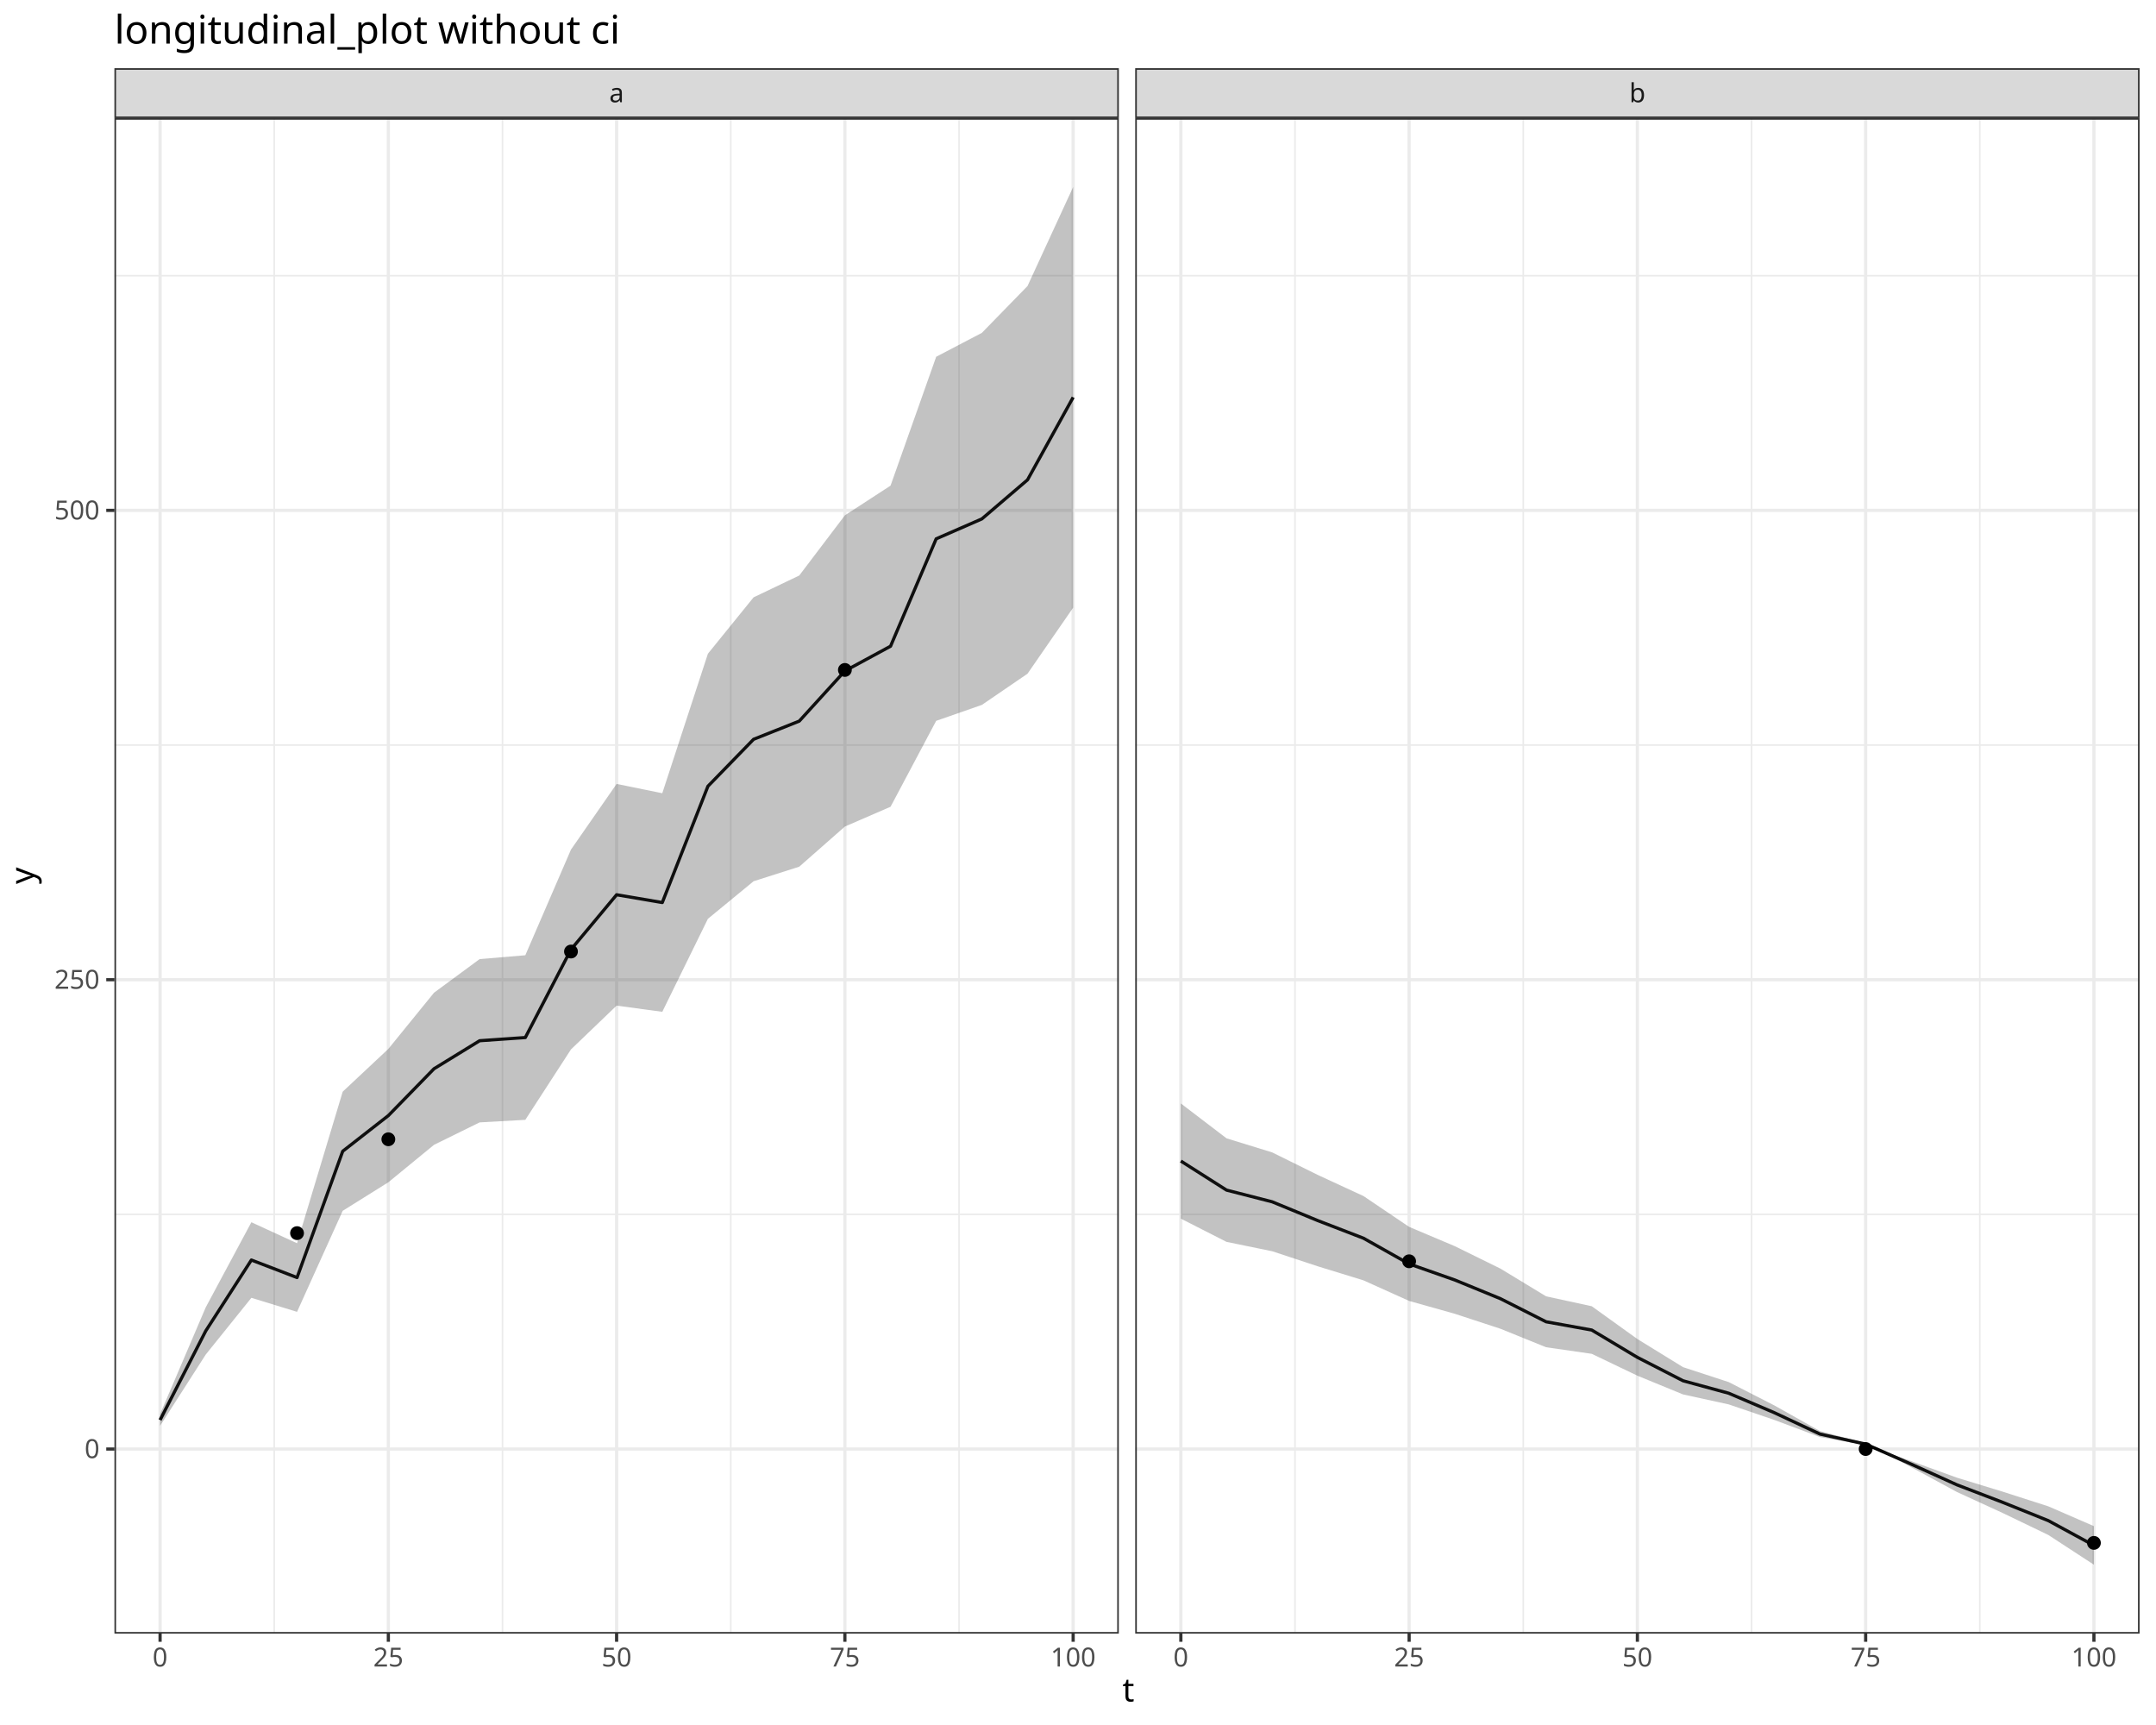
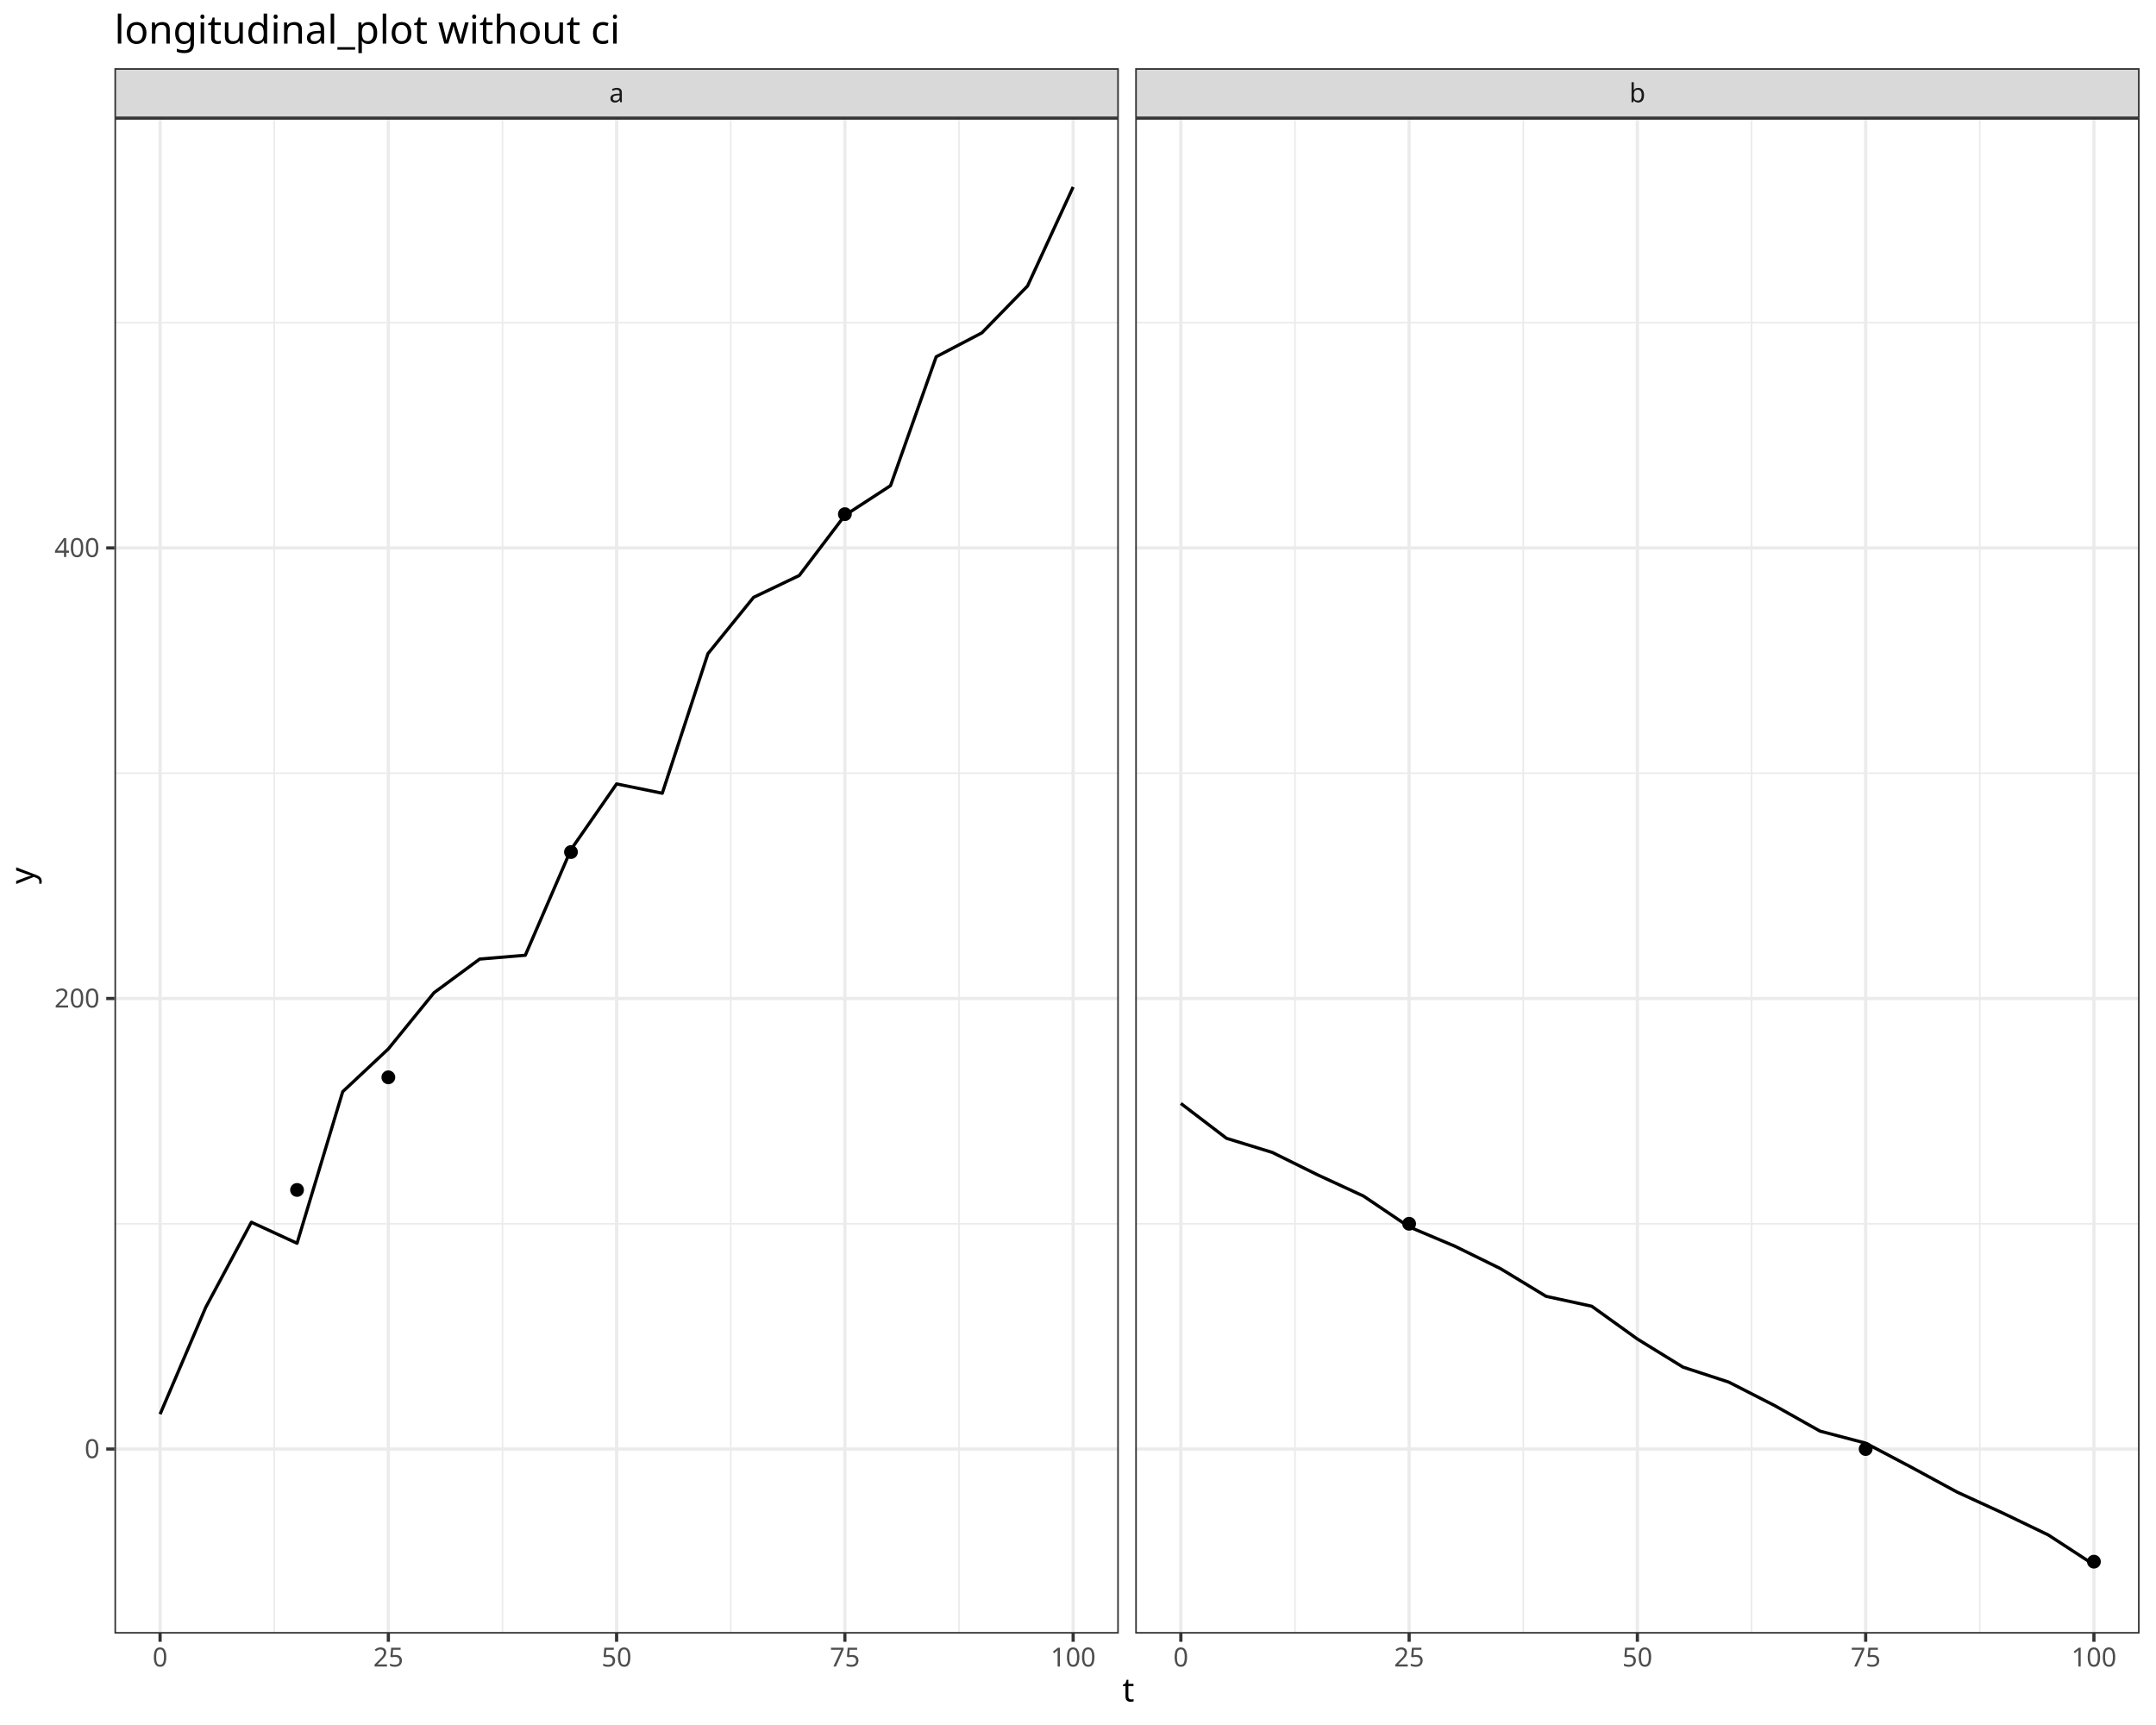
<svg xmlns="http://www.w3.org/2000/svg" class="svglite" data-engine-version="2.0" width="720.00pt" height="576.00pt" viewBox="0 0 720.00 576.00">
  <defs>
    <style type="text/css">
    .svglite line, .svglite polyline, .svglite polygon, .svglite path, .svglite rect, .svglite circle {
      fill: none;
      stroke: #000000;
      stroke-linecap: round;
      stroke-linejoin: round;
      stroke-miterlimit: 10.00;
    }
  </style>
  </defs>
  <rect width="100%" height="100%" style="stroke: none; fill: #FFFFFF;" />
  <defs>
    <clipPath id="cpMC4wMHw3MjAuMDB8MC4wMHw1NzYuMDA=">
      <rect x="0.00" y="0.00" width="720.00" height="576.00" />
    </clipPath>
  </defs>
  <g clip-path="url(#cpMC4wMHw3MjAuMDB8MC4wMHw1NzYuMDA=)">
    <rect x="0.00" y="0.00" width="720.00" height="576.00" style="stroke-width: 1.07; stroke: #FFFFFF; fill: #FFFFFF;" />
  </g>
  <defs>
    <clipPath id="cpMzguMjJ8MzczLjYzfDM5LjQzfDU0NS40OA==">
      <rect x="38.22" y="39.43" width="335.41" height="506.05" />
    </clipPath>
  </defs>
  <g clip-path="url(#cpMzguMjJ8MzczLjYzfDM5LjQzfDU0NS40OA==)">
    <rect x="38.22" y="39.43" width="335.41" height="506.05" style="stroke-width: 1.07; stroke: none; fill: #FFFFFF;" />
-     <polyline points="38.22,405.49 373.63,405.49 " style="stroke-width: 0.53; stroke: #EBEBEB; stroke-linecap: butt;" />
-     <polyline points="38.22,248.78 373.63,248.78 " style="stroke-width: 0.53; stroke: #EBEBEB; stroke-linecap: butt;" />
-     <polyline points="38.22,92.06 373.63,92.06 " style="stroke-width: 0.53; stroke: #EBEBEB; stroke-linecap: butt;" />
+     <polyline points="38.22,408.63 373.63,408.63 " style="stroke-width: 0.53; stroke: #EBEBEB; stroke-linecap: butt;" />
+     <polyline points="38.22,258.18 373.63,258.18 " style="stroke-width: 0.53; stroke: #EBEBEB; stroke-linecap: butt;" />
+     <polyline points="38.22,107.74 373.63,107.74 " style="stroke-width: 0.53; stroke: #EBEBEB; stroke-linecap: butt;" />
    <polyline points="91.58,545.48 91.58,39.43 " style="stroke-width: 0.53; stroke: #EBEBEB; stroke-linecap: butt;" />
    <polyline points="167.81,545.48 167.81,39.43 " style="stroke-width: 0.53; stroke: #EBEBEB; stroke-linecap: butt;" />
    <polyline points="244.04,545.48 244.04,39.43 " style="stroke-width: 0.53; stroke: #EBEBEB; stroke-linecap: butt;" />
    <polyline points="320.27,545.48 320.27,39.43 " style="stroke-width: 0.53; stroke: #EBEBEB; stroke-linecap: butt;" />
    <polyline points="38.22,483.85 373.63,483.85 " style="stroke-width: 1.07; stroke: #EBEBEB; stroke-linecap: butt;" />
-     <polyline points="38.22,327.14 373.63,327.14 " style="stroke-width: 1.07; stroke: #EBEBEB; stroke-linecap: butt;" />
-     <polyline points="38.22,170.42 373.63,170.42 " style="stroke-width: 1.07; stroke: #EBEBEB; stroke-linecap: butt;" />
+     <polyline points="38.22,333.40 373.63,333.40 " style="stroke-width: 1.07; stroke: #EBEBEB; stroke-linecap: butt;" />
+     <polyline points="38.22,182.96 373.63,182.96 " style="stroke-width: 1.07; stroke: #EBEBEB; stroke-linecap: butt;" />
    <polyline points="53.46,545.48 53.46,39.43 " style="stroke-width: 1.07; stroke: #EBEBEB; stroke-linecap: butt;" />
    <polyline points="129.69,545.48 129.69,39.43 " style="stroke-width: 1.07; stroke: #EBEBEB; stroke-linecap: butt;" />
    <polyline points="205.92,545.48 205.92,39.43 " style="stroke-width: 1.07; stroke: #EBEBEB; stroke-linecap: butt;" />
    <polyline points="282.15,545.48 282.15,39.43 " style="stroke-width: 1.07; stroke: #EBEBEB; stroke-linecap: butt;" />
    <polyline points="358.38,545.48 358.38,39.43 " style="stroke-width: 1.07; stroke: #EBEBEB; stroke-linecap: butt;" />
-     <polyline points="53.46,474.15 68.71,444.41 83.95,420.74 99.20,426.59 114.45,384.41 129.69,372.51 144.94,356.87 160.18,347.51 175.43,346.45 190.68,317.05 205.92,298.77 221.17,301.37 236.41,262.54 251.66,246.86 266.91,240.79 282.15,224.04 297.40,215.78 312.64,179.92 327.89,173.27 343.14,160.23 358.38,132.67 " style="stroke-width: 1.07; stroke-linecap: butt;" />
-     <polygon points="53.46,472.21 68.71,436.53 83.95,408.12 99.20,415.14 114.45,364.52 129.69,350.24 144.94,331.48 160.18,320.25 175.43,318.97 190.68,283.69 205.92,261.76 221.17,264.87 236.41,218.28 251.66,199.46 266.91,192.17 282.15,172.08 297.40,162.16 312.64,119.13 327.89,111.15 343.14,95.51 358.38,62.44 358.38,202.91 343.14,224.96 327.89,235.38 312.64,240.70 297.40,269.39 282.15,276.00 266.91,289.40 251.66,294.26 236.41,306.80 221.17,337.86 205.92,335.79 190.68,350.41 175.43,373.93 160.18,374.78 144.94,382.27 129.69,394.78 114.45,404.30 99.20,438.04 83.95,433.36 68.71,452.30 53.46,476.09 " style="stroke-width: 0.00; stroke: none; stroke-linecap: butt; fill: #333333; fill-opacity: 0.30;" />
-     <polyline points="53.46,472.21 68.71,436.53 83.95,408.12 99.20,415.14 114.45,364.52 129.69,350.24 144.94,331.48 160.18,320.25 175.43,318.97 190.68,283.69 205.92,261.76 221.17,264.87 236.41,218.28 251.66,199.46 266.91,192.17 282.15,172.08 297.40,162.16 312.64,119.13 327.89,111.15 343.14,95.51 358.38,62.44 " style="stroke-width: 1.07; stroke: none; stroke-linecap: butt;" />
-     <polyline points="358.38,202.91 343.14,224.96 327.89,235.38 312.64,240.70 297.40,269.39 282.15,276.00 266.91,289.40 251.66,294.26 236.41,306.80 221.17,337.86 205.92,335.79 190.68,350.41 175.43,373.93 160.18,374.78 144.94,382.27 129.69,394.78 114.45,404.30 99.20,438.04 83.95,433.36 68.71,452.30 53.46,476.09 " style="stroke-width: 1.07; stroke: none; stroke-linecap: butt;" />
-     <circle cx="99.20" cy="411.76" r="1.95" style="stroke-width: 0.71; fill: #000000;" />
-     <circle cx="129.69" cy="380.42" r="1.95" style="stroke-width: 0.71; fill: #000000;" />
-     <circle cx="190.68" cy="317.73" r="1.95" style="stroke-width: 0.71; fill: #000000;" />
-     <circle cx="282.15" cy="223.70" r="1.95" style="stroke-width: 0.71; fill: #000000;" />
+     <polyline points="53.46,472.21 68.71,436.53 83.95,408.12 99.20,415.14 114.45,364.52 129.69,350.24 144.94,331.48 160.18,320.25 175.43,318.97 190.68,283.69 205.92,261.76 221.17,264.87 236.41,218.28 251.66,199.46 266.91,192.17 282.15,172.08 297.40,162.16 312.64,119.13 327.89,111.15 343.14,95.51 358.38,62.44 " style="stroke-width: 1.07; stroke-linecap: butt;" />
+     <circle cx="99.20" cy="397.34" r="1.95" style="stroke-width: 0.71; fill: #000000;" />
+     <circle cx="129.69" cy="359.73" r="1.95" style="stroke-width: 0.71; fill: #000000;" />
+     <circle cx="190.68" cy="284.51" r="1.95" style="stroke-width: 0.71; fill: #000000;" />
+     <circle cx="282.15" cy="171.68" r="1.95" style="stroke-width: 0.71; fill: #000000;" />
    <rect x="38.22" y="39.43" width="335.41" height="506.05" style="stroke-width: 1.07; stroke: #333333;" />
  </g>
  <g clip-path="url(#cpMC4wMHw3MjAuMDB8MC4wMHw1NzYuMDA=)">
</g>
  <defs>
    <clipPath id="cpMzc5LjExfDcxNC41MnwzOS40M3w1NDUuNDg=">
      <rect x="379.11" y="39.43" width="335.41" height="506.05" />
    </clipPath>
  </defs>
  <g clip-path="url(#cpMzc5LjExfDcxNC41MnwzOS40M3w1NDUuNDg=)">
    <rect x="379.11" y="39.43" width="335.41" height="506.05" style="stroke-width: 1.07; stroke: none; fill: #FFFFFF;" />
-     <polyline points="379.11,405.49 714.52,405.49 " style="stroke-width: 0.53; stroke: #EBEBEB; stroke-linecap: butt;" />
-     <polyline points="379.11,248.78 714.52,248.78 " style="stroke-width: 0.53; stroke: #EBEBEB; stroke-linecap: butt;" />
-     <polyline points="379.11,92.06 714.52,92.06 " style="stroke-width: 0.53; stroke: #EBEBEB; stroke-linecap: butt;" />
+     <polyline points="379.11,408.63 714.52,408.63 " style="stroke-width: 0.53; stroke: #EBEBEB; stroke-linecap: butt;" />
+     <polyline points="379.11,258.18 714.52,258.18 " style="stroke-width: 0.53; stroke: #EBEBEB; stroke-linecap: butt;" />
+     <polyline points="379.11,107.74 714.52,107.74 " style="stroke-width: 0.53; stroke: #EBEBEB; stroke-linecap: butt;" />
    <polyline points="432.47,545.48 432.47,39.43 " style="stroke-width: 0.53; stroke: #EBEBEB; stroke-linecap: butt;" />
    <polyline points="508.70,545.48 508.70,39.43 " style="stroke-width: 0.53; stroke: #EBEBEB; stroke-linecap: butt;" />
    <polyline points="584.93,545.48 584.93,39.43 " style="stroke-width: 0.53; stroke: #EBEBEB; stroke-linecap: butt;" />
    <polyline points="661.16,545.48 661.16,39.43 " style="stroke-width: 0.53; stroke: #EBEBEB; stroke-linecap: butt;" />
    <polyline points="379.11,483.85 714.52,483.85 " style="stroke-width: 1.07; stroke: #EBEBEB; stroke-linecap: butt;" />
-     <polyline points="379.11,327.14 714.52,327.14 " style="stroke-width: 1.07; stroke: #EBEBEB; stroke-linecap: butt;" />
-     <polyline points="379.11,170.42 714.52,170.42 " style="stroke-width: 1.07; stroke: #EBEBEB; stroke-linecap: butt;" />
+     <polyline points="379.11,333.40 714.52,333.40 " style="stroke-width: 1.07; stroke: #EBEBEB; stroke-linecap: butt;" />
+     <polyline points="379.11,182.96 714.52,182.96 " style="stroke-width: 1.07; stroke: #EBEBEB; stroke-linecap: butt;" />
    <polyline points="394.35,545.48 394.35,39.43 " style="stroke-width: 1.07; stroke: #EBEBEB; stroke-linecap: butt;" />
    <polyline points="470.58,545.48 470.58,39.43 " style="stroke-width: 1.07; stroke: #EBEBEB; stroke-linecap: butt;" />
    <polyline points="546.81,545.48 546.81,39.43 " style="stroke-width: 1.07; stroke: #EBEBEB; stroke-linecap: butt;" />
    <polyline points="623.04,545.48 623.04,39.43 " style="stroke-width: 1.07; stroke: #EBEBEB; stroke-linecap: butt;" />
    <polyline points="699.27,545.48 699.27,39.43 " style="stroke-width: 1.07; stroke: #EBEBEB; stroke-linecap: butt;" />
-     <polyline points="394.35,387.69 409.60,397.39 424.85,401.30 440.09,407.58 455.34,413.46 470.58,422.04 485.83,427.40 501.08,433.65 516.32,441.36 531.57,444.12 546.81,453.24 562.06,461.06 577.31,465.22 592.55,471.72 607.80,478.86 623.04,482.21 638.29,488.92 653.54,495.81 668.78,501.64 684.03,507.76 699.27,516.04 " style="stroke-width: 1.07; stroke-linecap: butt;" />
-     <polygon points="394.35,368.46 409.60,380.10 424.85,384.80 440.09,392.33 455.34,399.38 470.58,409.67 485.83,416.11 501.08,423.61 516.32,432.86 531.57,436.17 546.81,447.12 562.06,456.51 577.31,461.50 592.55,469.29 607.80,477.87 623.04,481.88 638.29,489.93 653.54,498.21 668.78,505.20 684.03,512.54 699.27,522.48 699.27,509.60 684.03,502.98 668.78,498.08 653.54,493.42 638.29,487.90 623.04,482.53 607.80,479.86 592.55,474.14 577.31,468.95 562.06,465.62 546.81,459.36 531.57,452.06 516.32,449.86 501.08,443.69 485.83,438.69 470.58,434.40 455.34,427.53 440.09,422.84 424.85,417.81 409.60,414.68 394.35,406.92 " style="stroke-width: 0.00; stroke: none; stroke-linecap: butt; fill: #333333; fill-opacity: 0.30;" />
-     <polyline points="394.35,368.46 409.60,380.10 424.85,384.80 440.09,392.33 455.34,399.38 470.58,409.67 485.83,416.11 501.08,423.61 516.32,432.86 531.57,436.17 546.81,447.12 562.06,456.51 577.31,461.50 592.55,469.29 607.80,477.87 623.04,481.88 638.29,489.93 653.54,498.21 668.78,505.20 684.03,512.54 699.27,522.48 " style="stroke-width: 1.07; stroke: none; stroke-linecap: butt;" />
-     <polyline points="699.27,509.60 684.03,502.98 668.78,498.08 653.54,493.42 638.29,487.90 623.04,482.53 607.80,479.86 592.55,474.14 577.31,468.95 562.06,465.62 546.81,459.36 531.57,452.06 516.32,449.86 501.08,443.69 485.83,438.69 470.58,434.40 455.34,427.53 440.09,422.84 424.85,417.81 409.60,414.68 394.35,406.92 " style="stroke-width: 1.07; stroke: none; stroke-linecap: butt;" />
-     <circle cx="470.58" cy="421.16" r="1.95" style="stroke-width: 0.71; fill: #000000;" />
+     <polyline points="394.35,368.46 409.60,380.10 424.85,384.80 440.09,392.33 455.34,399.38 470.58,409.67 485.83,416.11 501.08,423.61 516.32,432.86 531.57,436.17 546.81,447.12 562.06,456.51 577.31,461.50 592.55,469.29 607.80,477.87 623.04,481.88 638.29,489.93 653.54,498.21 668.78,505.20 684.03,512.54 699.27,522.48 " style="stroke-width: 1.07; stroke-linecap: butt;" />
+     <circle cx="470.58" cy="408.63" r="1.95" style="stroke-width: 0.71; fill: #000000;" />
    <circle cx="623.04" cy="483.85" r="1.95" style="stroke-width: 0.71; fill: #000000;" />
-     <circle cx="699.27" cy="515.19" r="1.95" style="stroke-width: 0.71; fill: #000000;" />
+     <circle cx="699.27" cy="521.46" r="1.95" style="stroke-width: 0.71; fill: #000000;" />
    <rect x="379.11" y="39.43" width="335.41" height="506.05" style="stroke-width: 1.07; stroke: #333333;" />
  </g>
  <g clip-path="url(#cpMC4wMHw3MjAuMDB8MC4wMHw1NzYuMDA=)">
</g>
  <defs>
    <clipPath id="cpMzguMjJ8MzczLjYzfDIyLjc4fDM5LjQz">
      <rect x="38.22" y="22.78" width="335.41" height="16.65" />
    </clipPath>
  </defs>
  <g clip-path="url(#cpMzguMjJ8MzczLjYzfDIyLjc4fDM5LjQz)">
    <rect x="38.22" y="22.78" width="335.41" height="16.65" style="stroke-width: 1.07; stroke: #333333; fill: #D9D9D9;" />
    <text x="205.92" y="34.14" text-anchor="middle" style="font-size: 8.80px; fill: #1A1A1A; font-family: sans;" textLength="4.89px" lengthAdjust="spacingAndGlyphs">a</text>
  </g>
  <g clip-path="url(#cpMC4wMHw3MjAuMDB8MC4wMHw1NzYuMDA=)">
</g>
  <defs>
    <clipPath id="cpMzc5LjExfDcxNC41MnwyMi43OHwzOS40Mw==">
      <rect x="379.11" y="22.78" width="335.41" height="16.65" />
    </clipPath>
  </defs>
  <g clip-path="url(#cpMzc5LjExfDcxNC41MnwyMi43OHwzOS40Mw==)">
    <rect x="379.11" y="22.78" width="335.41" height="16.65" style="stroke-width: 1.07; stroke: #333333; fill: #D9D9D9;" />
    <text x="546.81" y="34.14" text-anchor="middle" style="font-size: 8.80px; fill: #1A1A1A; font-family: sans;" textLength="4.89px" lengthAdjust="spacingAndGlyphs">b</text>
  </g>
  <g clip-path="url(#cpMC4wMHw3MjAuMDB8MC4wMHw1NzYuMDA=)">
    <polyline points="53.46,548.22 53.46,545.48 " style="stroke-width: 1.07; stroke: #333333; stroke-linecap: butt;" />
    <polyline points="129.69,548.22 129.69,545.48 " style="stroke-width: 1.07; stroke: #333333; stroke-linecap: butt;" />
    <polyline points="205.92,548.22 205.92,545.48 " style="stroke-width: 1.07; stroke: #333333; stroke-linecap: butt;" />
    <polyline points="282.15,548.22 282.15,545.48 " style="stroke-width: 1.07; stroke: #333333; stroke-linecap: butt;" />
    <polyline points="358.38,548.22 358.38,545.48 " style="stroke-width: 1.07; stroke: #333333; stroke-linecap: butt;" />
    <text x="53.46" y="556.47" text-anchor="middle" style="font-size: 8.80px; fill: #4D4D4D; font-family: sans;" textLength="4.89px" lengthAdjust="spacingAndGlyphs">0</text>
    <text x="129.69" y="556.47" text-anchor="middle" style="font-size: 8.80px; fill: #4D4D4D; font-family: sans;" textLength="9.79px" lengthAdjust="spacingAndGlyphs">25</text>
    <text x="205.92" y="556.47" text-anchor="middle" style="font-size: 8.80px; fill: #4D4D4D; font-family: sans;" textLength="9.79px" lengthAdjust="spacingAndGlyphs">50</text>
    <text x="282.15" y="556.47" text-anchor="middle" style="font-size: 8.80px; fill: #4D4D4D; font-family: sans;" textLength="9.79px" lengthAdjust="spacingAndGlyphs">75</text>
    <text x="358.38" y="556.47" text-anchor="middle" style="font-size: 8.80px; fill: #4D4D4D; font-family: sans;" textLength="14.68px" lengthAdjust="spacingAndGlyphs">100</text>
    <polyline points="394.35,548.22 394.35,545.48 " style="stroke-width: 1.07; stroke: #333333; stroke-linecap: butt;" />
    <polyline points="470.58,548.22 470.58,545.48 " style="stroke-width: 1.07; stroke: #333333; stroke-linecap: butt;" />
    <polyline points="546.81,548.22 546.81,545.48 " style="stroke-width: 1.07; stroke: #333333; stroke-linecap: butt;" />
    <polyline points="623.04,548.22 623.04,545.48 " style="stroke-width: 1.07; stroke: #333333; stroke-linecap: butt;" />
    <polyline points="699.27,548.22 699.27,545.48 " style="stroke-width: 1.07; stroke: #333333; stroke-linecap: butt;" />
    <text x="394.35" y="556.47" text-anchor="middle" style="font-size: 8.80px; fill: #4D4D4D; font-family: sans;" textLength="4.89px" lengthAdjust="spacingAndGlyphs">0</text>
    <text x="470.58" y="556.47" text-anchor="middle" style="font-size: 8.80px; fill: #4D4D4D; font-family: sans;" textLength="9.79px" lengthAdjust="spacingAndGlyphs">25</text>
    <text x="546.81" y="556.47" text-anchor="middle" style="font-size: 8.80px; fill: #4D4D4D; font-family: sans;" textLength="9.79px" lengthAdjust="spacingAndGlyphs">50</text>
    <text x="623.04" y="556.47" text-anchor="middle" style="font-size: 8.80px; fill: #4D4D4D; font-family: sans;" textLength="9.79px" lengthAdjust="spacingAndGlyphs">75</text>
    <text x="699.27" y="556.47" text-anchor="middle" style="font-size: 8.80px; fill: #4D4D4D; font-family: sans;" textLength="14.68px" lengthAdjust="spacingAndGlyphs">100</text>
    <text x="33.28" y="486.88" text-anchor="end" style="font-size: 8.80px; fill: #4D4D4D; font-family: sans;" textLength="4.89px" lengthAdjust="spacingAndGlyphs">0</text>
-     <text x="33.28" y="330.16" text-anchor="end" style="font-size: 8.80px; fill: #4D4D4D; font-family: sans;" textLength="14.68px" lengthAdjust="spacingAndGlyphs">250</text>
-     <text x="33.28" y="173.45" text-anchor="end" style="font-size: 8.80px; fill: #4D4D4D; font-family: sans;" textLength="14.68px" lengthAdjust="spacingAndGlyphs">500</text>
+     <text x="33.28" y="336.43" text-anchor="end" style="font-size: 8.80px; fill: #4D4D4D; font-family: sans;" textLength="14.68px" lengthAdjust="spacingAndGlyphs">200</text>
+     <text x="33.28" y="185.99" text-anchor="end" style="font-size: 8.80px; fill: #4D4D4D; font-family: sans;" textLength="14.68px" lengthAdjust="spacingAndGlyphs">400</text>
    <polyline points="35.48,483.85 38.22,483.85 " style="stroke-width: 1.07; stroke: #333333; stroke-linecap: butt;" />
-     <polyline points="35.48,327.14 38.22,327.14 " style="stroke-width: 1.07; stroke: #333333; stroke-linecap: butt;" />
-     <polyline points="35.48,170.42 38.22,170.42 " style="stroke-width: 1.07; stroke: #333333; stroke-linecap: butt;" />
+     <polyline points="35.48,333.40 38.22,333.40 " style="stroke-width: 1.07; stroke: #333333; stroke-linecap: butt;" />
+     <polyline points="35.48,182.96 38.22,182.96 " style="stroke-width: 1.07; stroke: #333333; stroke-linecap: butt;" />
    <text x="374.84" y="568.15" style="font-size: 11.00px; font-family: sans;" textLength="3.06px" lengthAdjust="spacingAndGlyphs">t</text>
    <text transform="translate(11.29,295.21) rotate(-90)" style="font-size: 11.00px; font-family: sans;" textLength="5.50px" lengthAdjust="spacingAndGlyphs">y</text>
    <text x="38.22" y="14.56" style="font-size: 13.20px; font-family: sans;" textLength="154.10px" lengthAdjust="spacingAndGlyphs">longitudinal_plot without ci</text>
  </g>
</svg>
